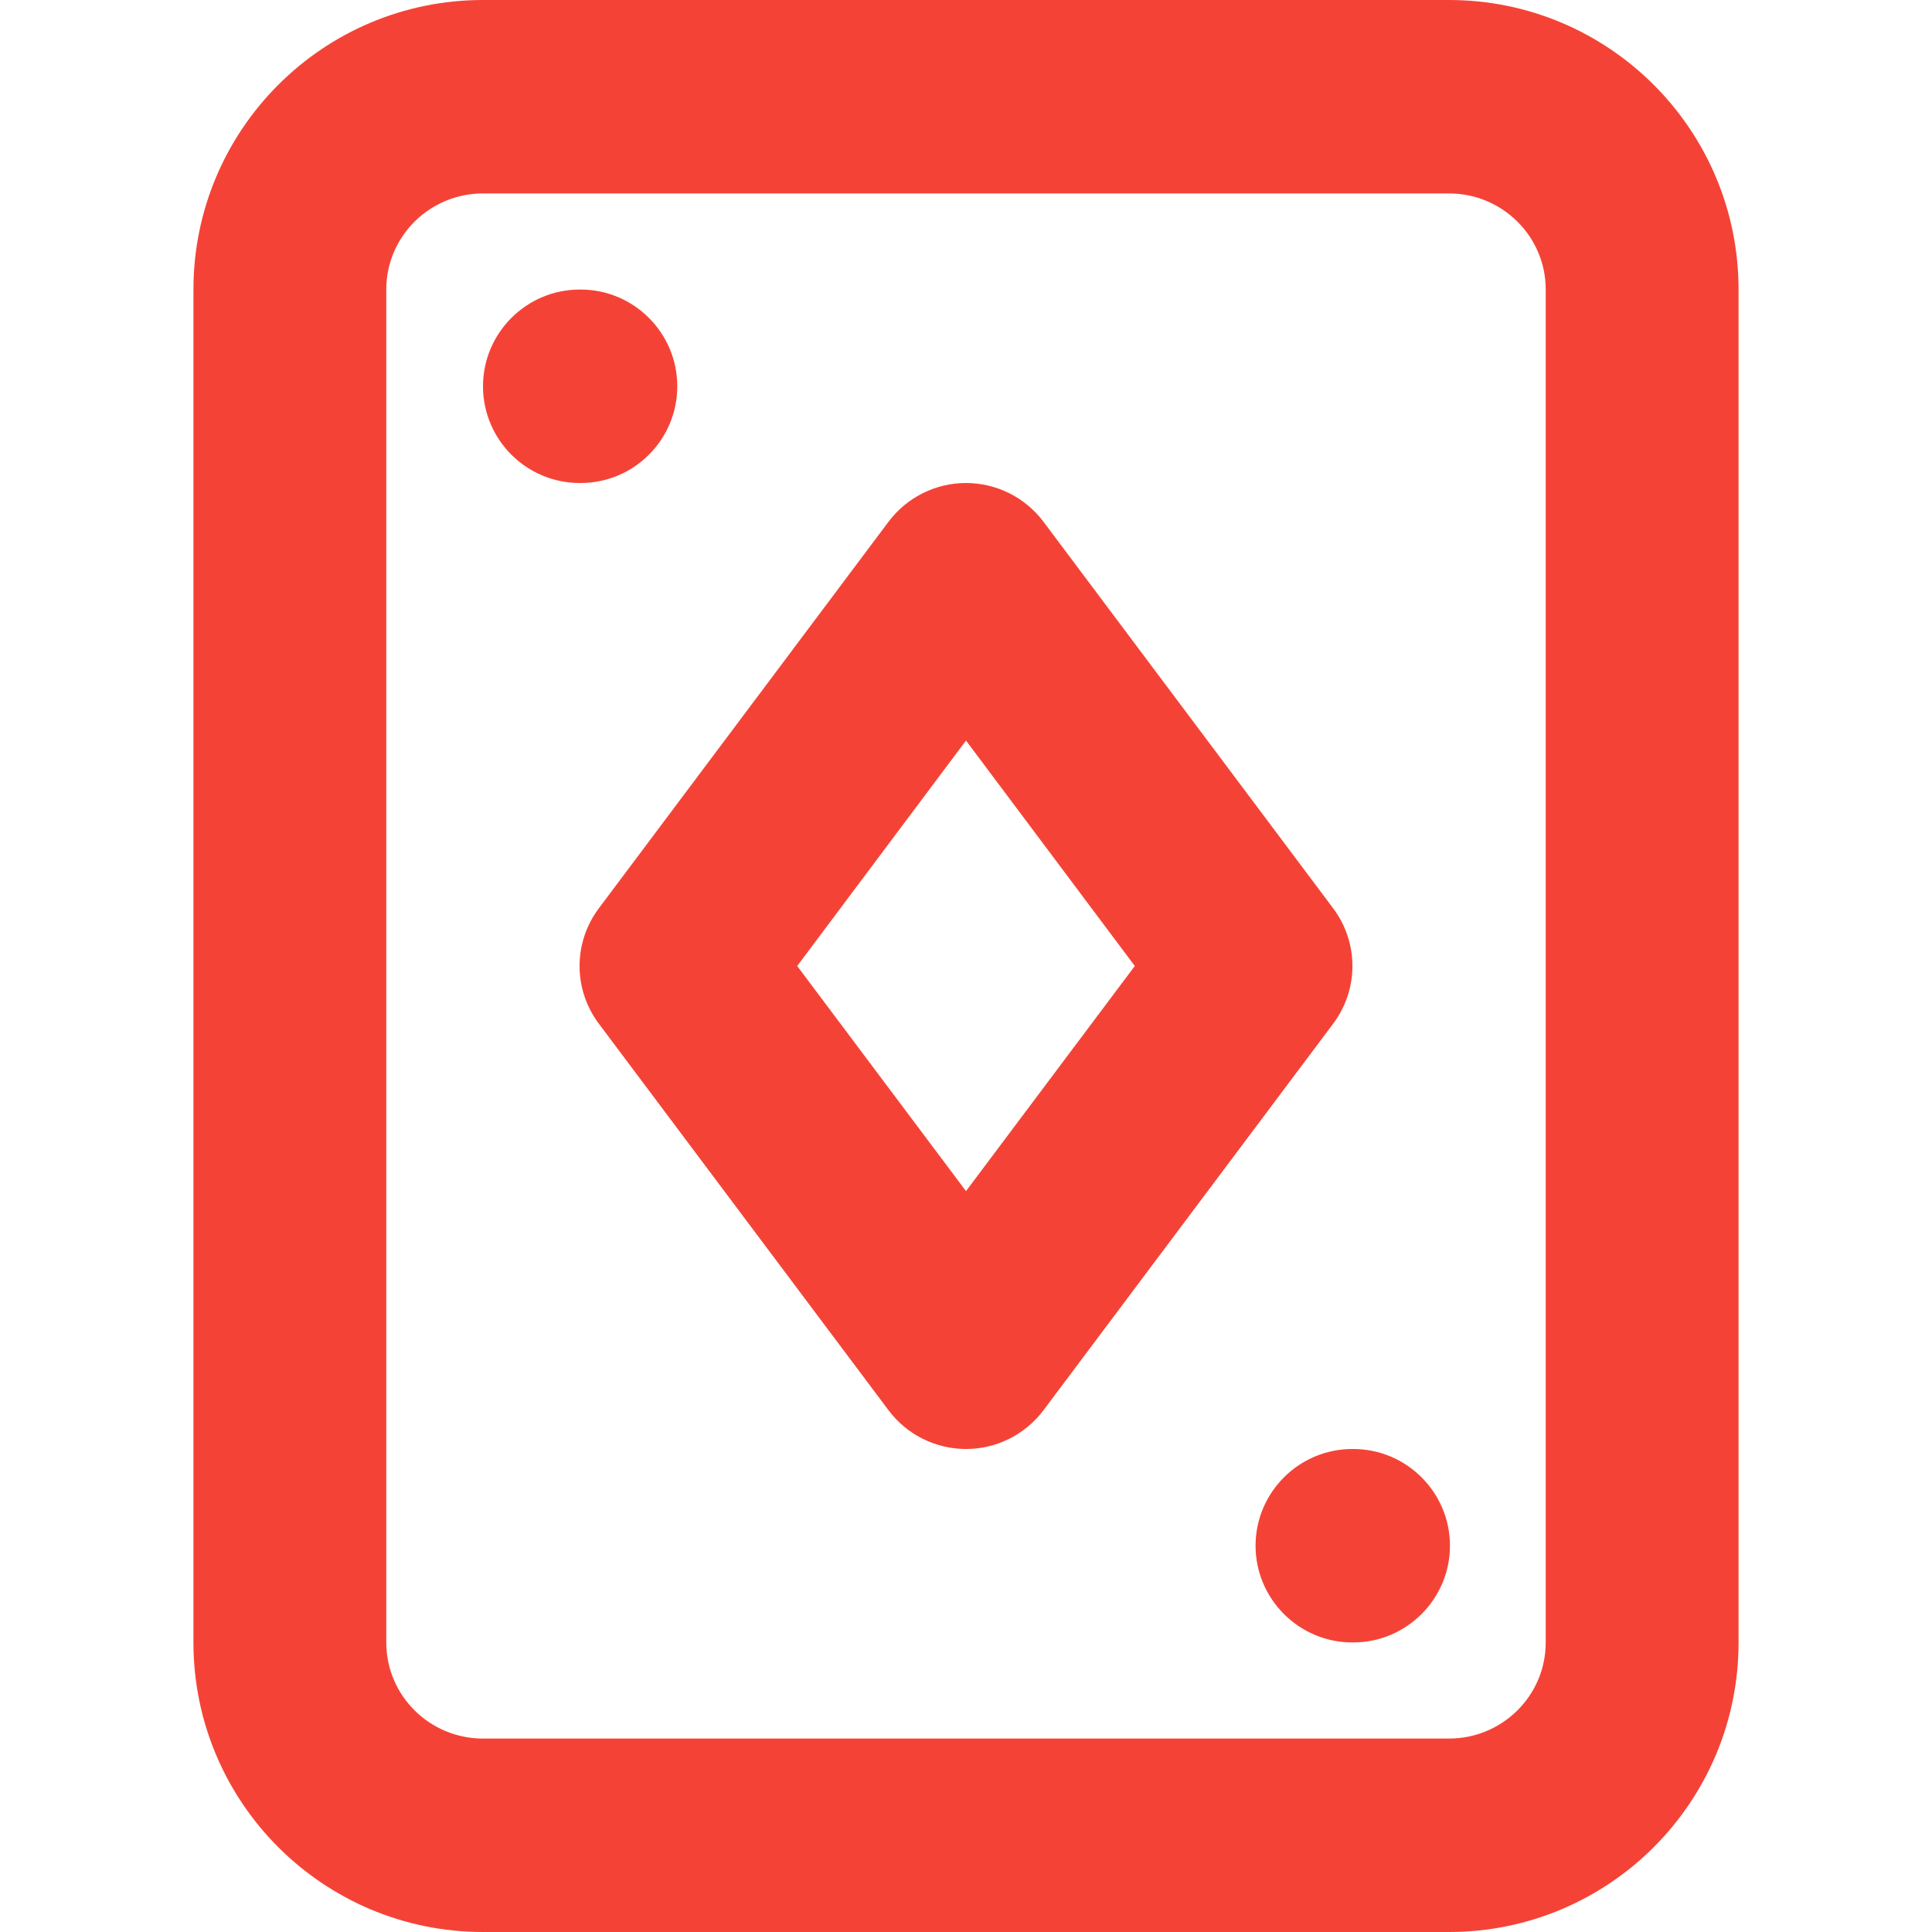
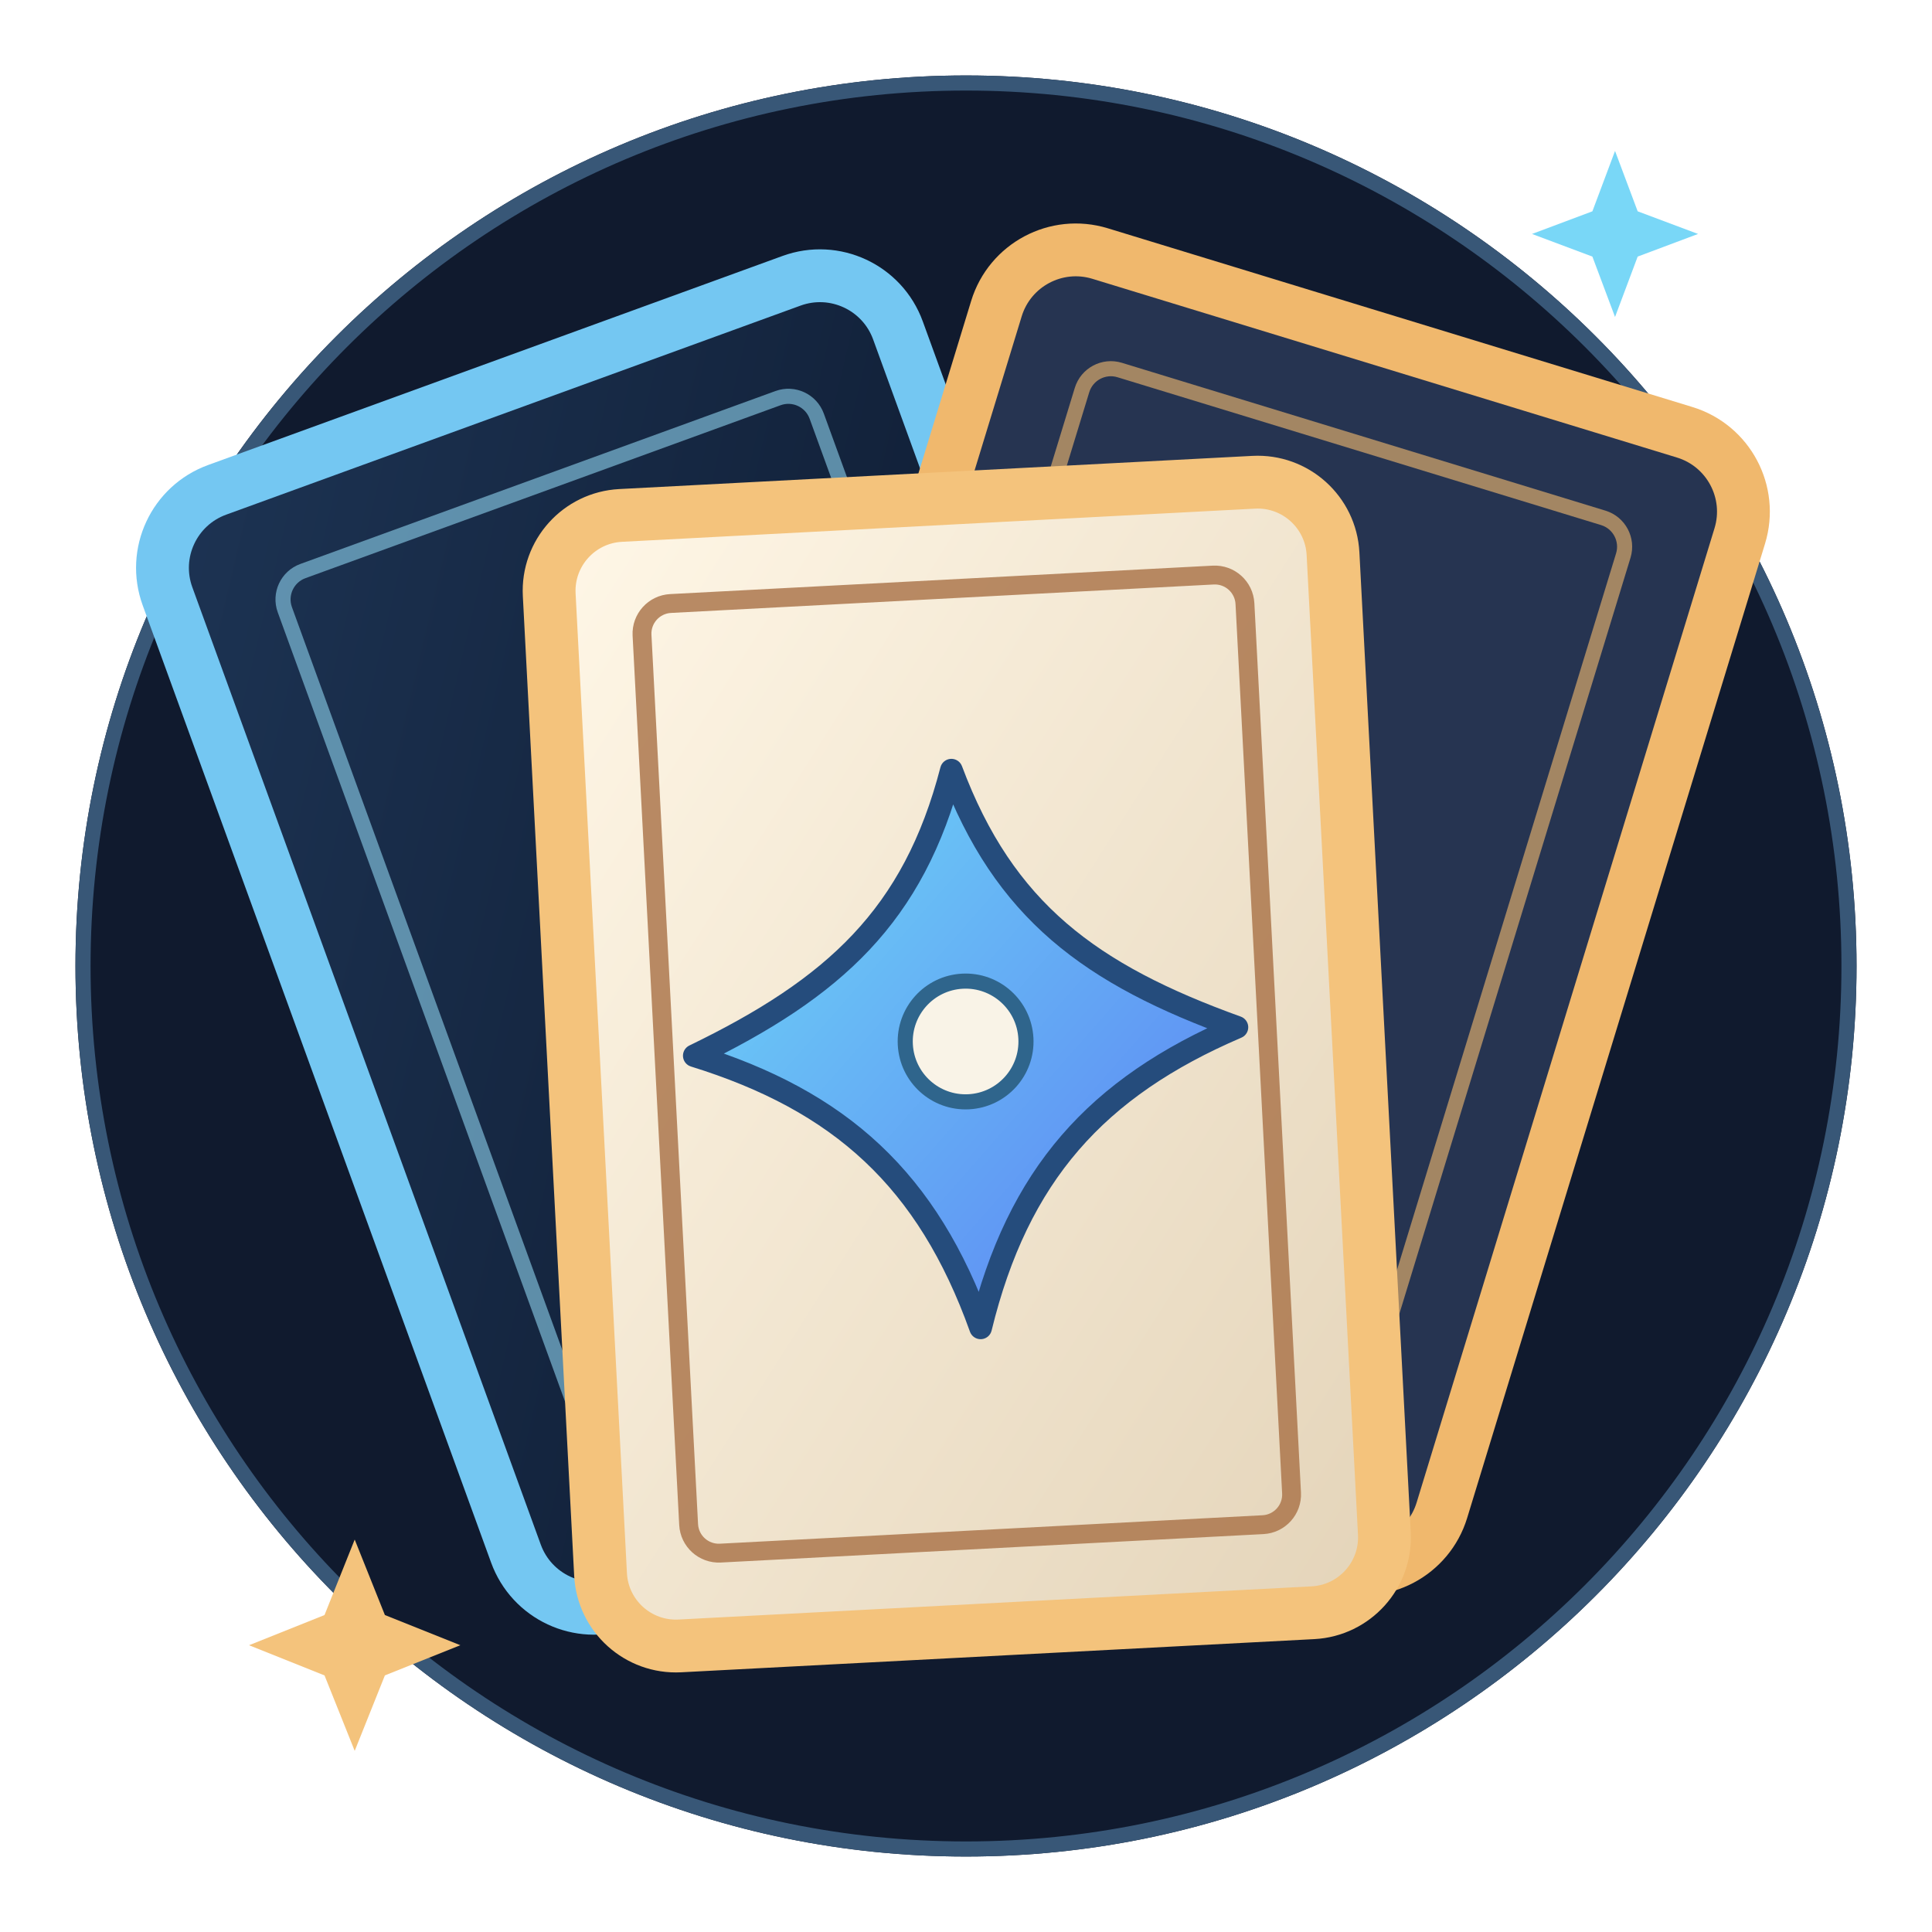
- <svg xmlns="http://www.w3.org/2000/svg" width="16px" height="16px" viewBox="0 0 16 16" version="1.1">
-   <g id="surface1">
-     <path style=" stroke:none;fill-rule:nonzero;fill:rgb(95.686%,26.275%,21.176%);fill-opacity:1;" d="M 13.602 2.398 L 12.801 2.398 L 12.801 13.602 C 12.801 14.043 12.441 14.398 12 14.398 L 4 14.398 C 3.559 14.398 3.199 14.043 3.199 13.602 L 3.199 2.398 C 3.199 1.957 3.559 1.602 4 1.602 L 12 1.602 C 12.441 1.602 12.801 1.957 12.801 2.398 L 14.398 2.398 C 14.398 1.074 13.324 0 12 0 L 4 0 C 2.676 0 1.602 1.074 1.602 2.398 L 1.602 13.602 C 1.602 14.926 2.676 16 4 16 L 12 16 C 13.324 16 14.398 14.926 14.398 13.602 L 14.398 2.398 Z M 13.602 2.398 " />
-     <path style=" stroke:none;fill-rule:nonzero;fill:rgb(95.686%,26.275%,21.176%);fill-opacity:1;" d="M 4.801 4 L 4.809 4 C 5.25 4 5.609 3.641 5.609 3.199 C 5.609 2.758 5.25 2.398 4.809 2.398 L 4.801 2.398 C 4.359 2.398 4 2.758 4 3.199 C 4 3.641 4.359 4 4.801 4 " />
-     <path style=" stroke:none;fill-rule:nonzero;fill:rgb(95.686%,26.275%,21.176%);fill-opacity:1;" d="M 11.199 13.602 L 11.207 13.602 C 11.648 13.602 12.008 13.242 12.008 12.801 C 12.008 12.359 11.648 12 11.207 12 L 11.199 12 C 10.758 12 10.398 12.359 10.398 12.801 C 10.398 13.242 10.758 13.602 11.199 13.602 " />
-     <path style=" stroke:none;fill-rule:nonzero;fill:rgb(95.686%,26.275%,21.176%);fill-opacity:1;" d="M 8 11.199 L 8.641 10.719 L 6.602 8 L 8 6.133 L 9.398 8 L 7.359 10.719 L 8 11.199 L 8.641 10.719 L 8 11.199 L 8.641 11.68 L 11.039 8.48 C 11.254 8.195 11.254 7.805 11.039 7.52 L 8.641 4.32 C 8.488 4.117 8.25 4 8 4 C 7.75 4 7.512 4.117 7.359 4.32 L 4.961 7.52 C 4.746 7.805 4.746 8.195 4.961 8.48 L 7.359 11.68 C 7.512 11.883 7.75 12 8 12 C 8.25 12 8.488 11.883 8.641 11.68 Z M 8 11.199 " />
+ <svg xmlns="http://www.w3.org/2000/svg" width="256" height="256" viewBox="0 0 256 256" role="img" aria-labelledby="title desc">
+   <defs>
+     <linearGradient id="back" x1="0" y1="0" x2="1" y2="1">
+       <stop offset="0" stop-color="#1d3454" />
+       <stop offset="1" stop-color="#0a1427" />
+     </linearGradient>
+     <linearGradient id="face" x1="0" y1="0" x2="1" y2="1">
+       <stop offset="0" stop-color="#fff7e7" />
+       <stop offset="1" stop-color="#e4d4b9" />
+     </linearGradient>
+     <linearGradient id="shine" x1="0" y1="0" x2="1" y2="1">
+       <stop offset="0" stop-color="#6edbf7" />
+       <stop offset="1" stop-color="#5b7cf2" />
+     </linearGradient>
+   </defs>
+   <circle cx="128" cy="128" r="118" fill="#101a2e" />
+   <circle cx="128" cy="128" r="117" fill="none" stroke="#385777" stroke-width="2" />
+   <g transform="rotate(-20 95 127)">
+     <rect x="43" y="46" width="103" height="157" rx="11" fill="url(#back)" stroke="#74c7f2" stroke-width="7" />
+     <rect x="57" y="60" width="75" height="129" rx="4" fill="none" stroke="#87c9e4" stroke-width="2" opacity=".64" />
  </g>
+   <g transform="rotate(17 161 124)">
+     <rect x="109" y="42" width="103" height="157" rx="11" fill="#263451" stroke="#f0b86d" stroke-width="7" />
+     <rect x="123" y="56" width="75" height="129" rx="4" fill="none" stroke="#f0b86d" stroke-width="2" opacity=".62" />
+   </g>
+   <g transform="rotate(-3 128 139)">
+     <rect x="76" y="66" width="104" height="150" rx="10" fill="url(#face)" stroke="#f4c37c" stroke-width="7" />
+     <rect x="88" y="78" width="80" height="126" rx="4" fill="none" stroke="#aa7348" stroke-width="2.5" opacity=".82" />
+     <path d="M128 102 C134 121 145 130 164 138 C145 145 134 156 128 176 C122 156 111 145 92 138 C111 130 122 121 128 102Z" fill="url(#shine)" stroke="#254c7c" stroke-width="3" stroke-linejoin="round" />
+     <circle cx="128" cy="138" r="8" fill="#f9f3e7" stroke="#2f658c" stroke-width="2" />
+   </g>
+   <path d="M43 214l4-10 4 10 10 4-10 4-4 10-4-10-10-4z" fill="#f4c37c" />
+   <path d="M211 28l3-8 3 8 8 3-8 3-3 8-3-8-8-3z" fill="#79d7f7" />
</svg>
